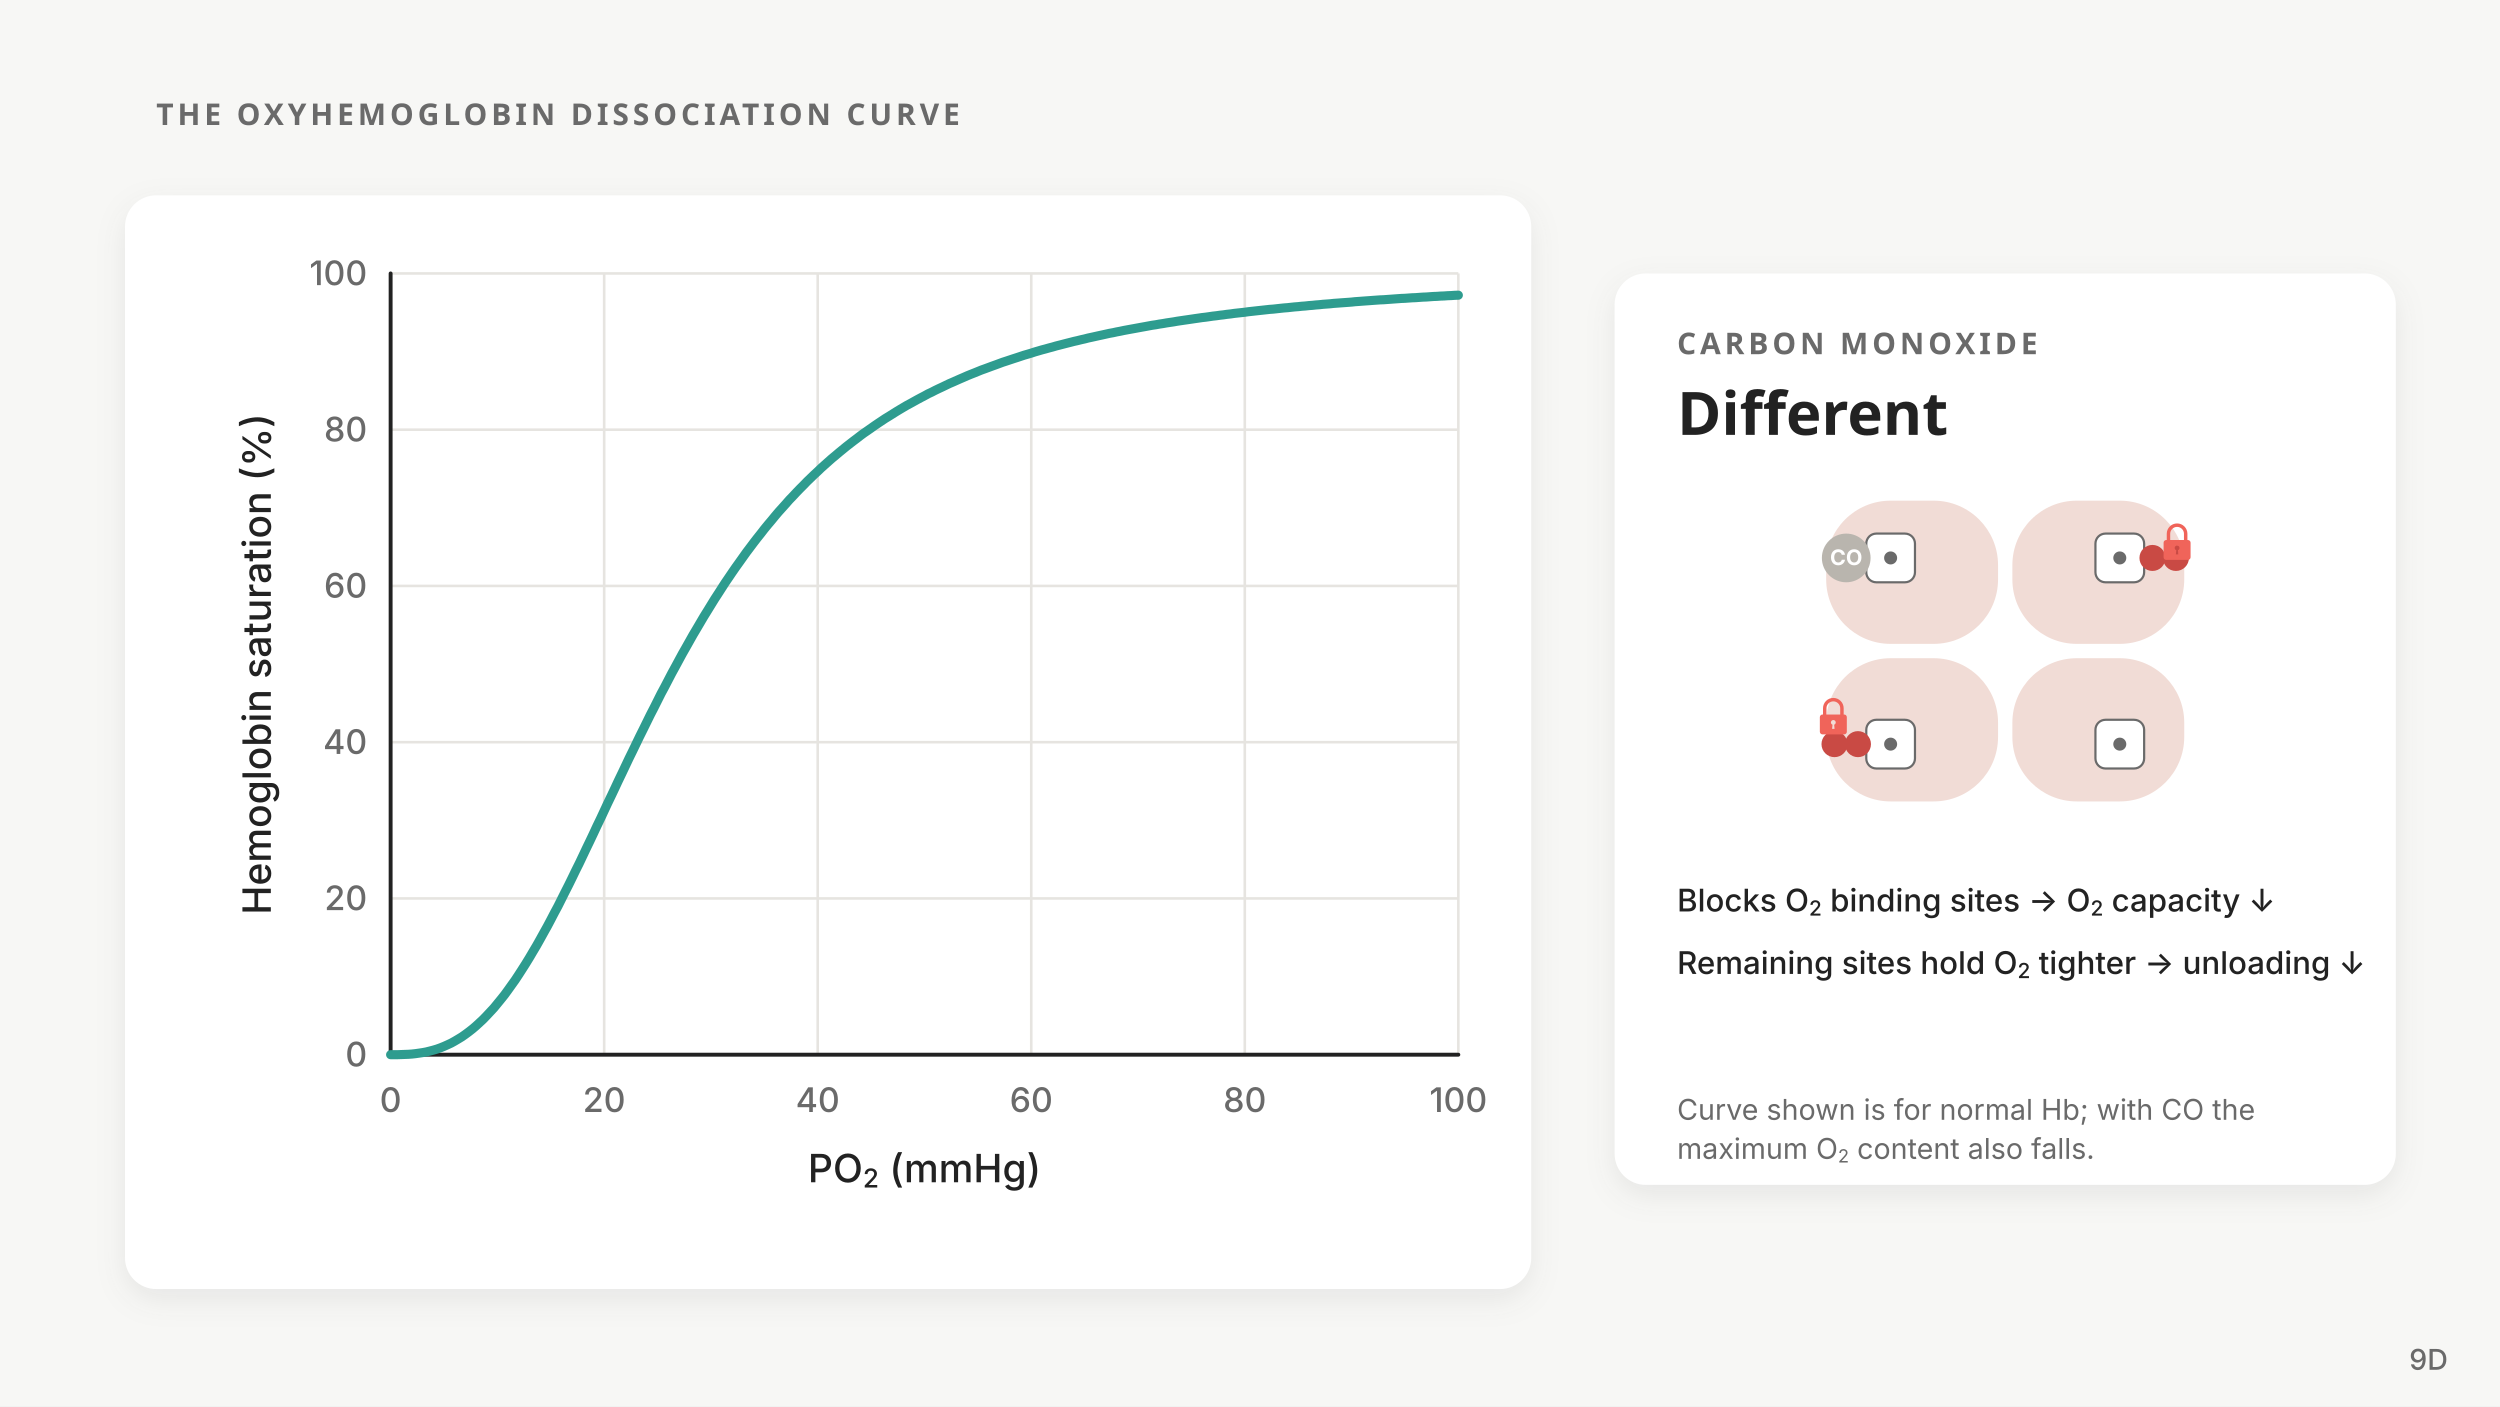
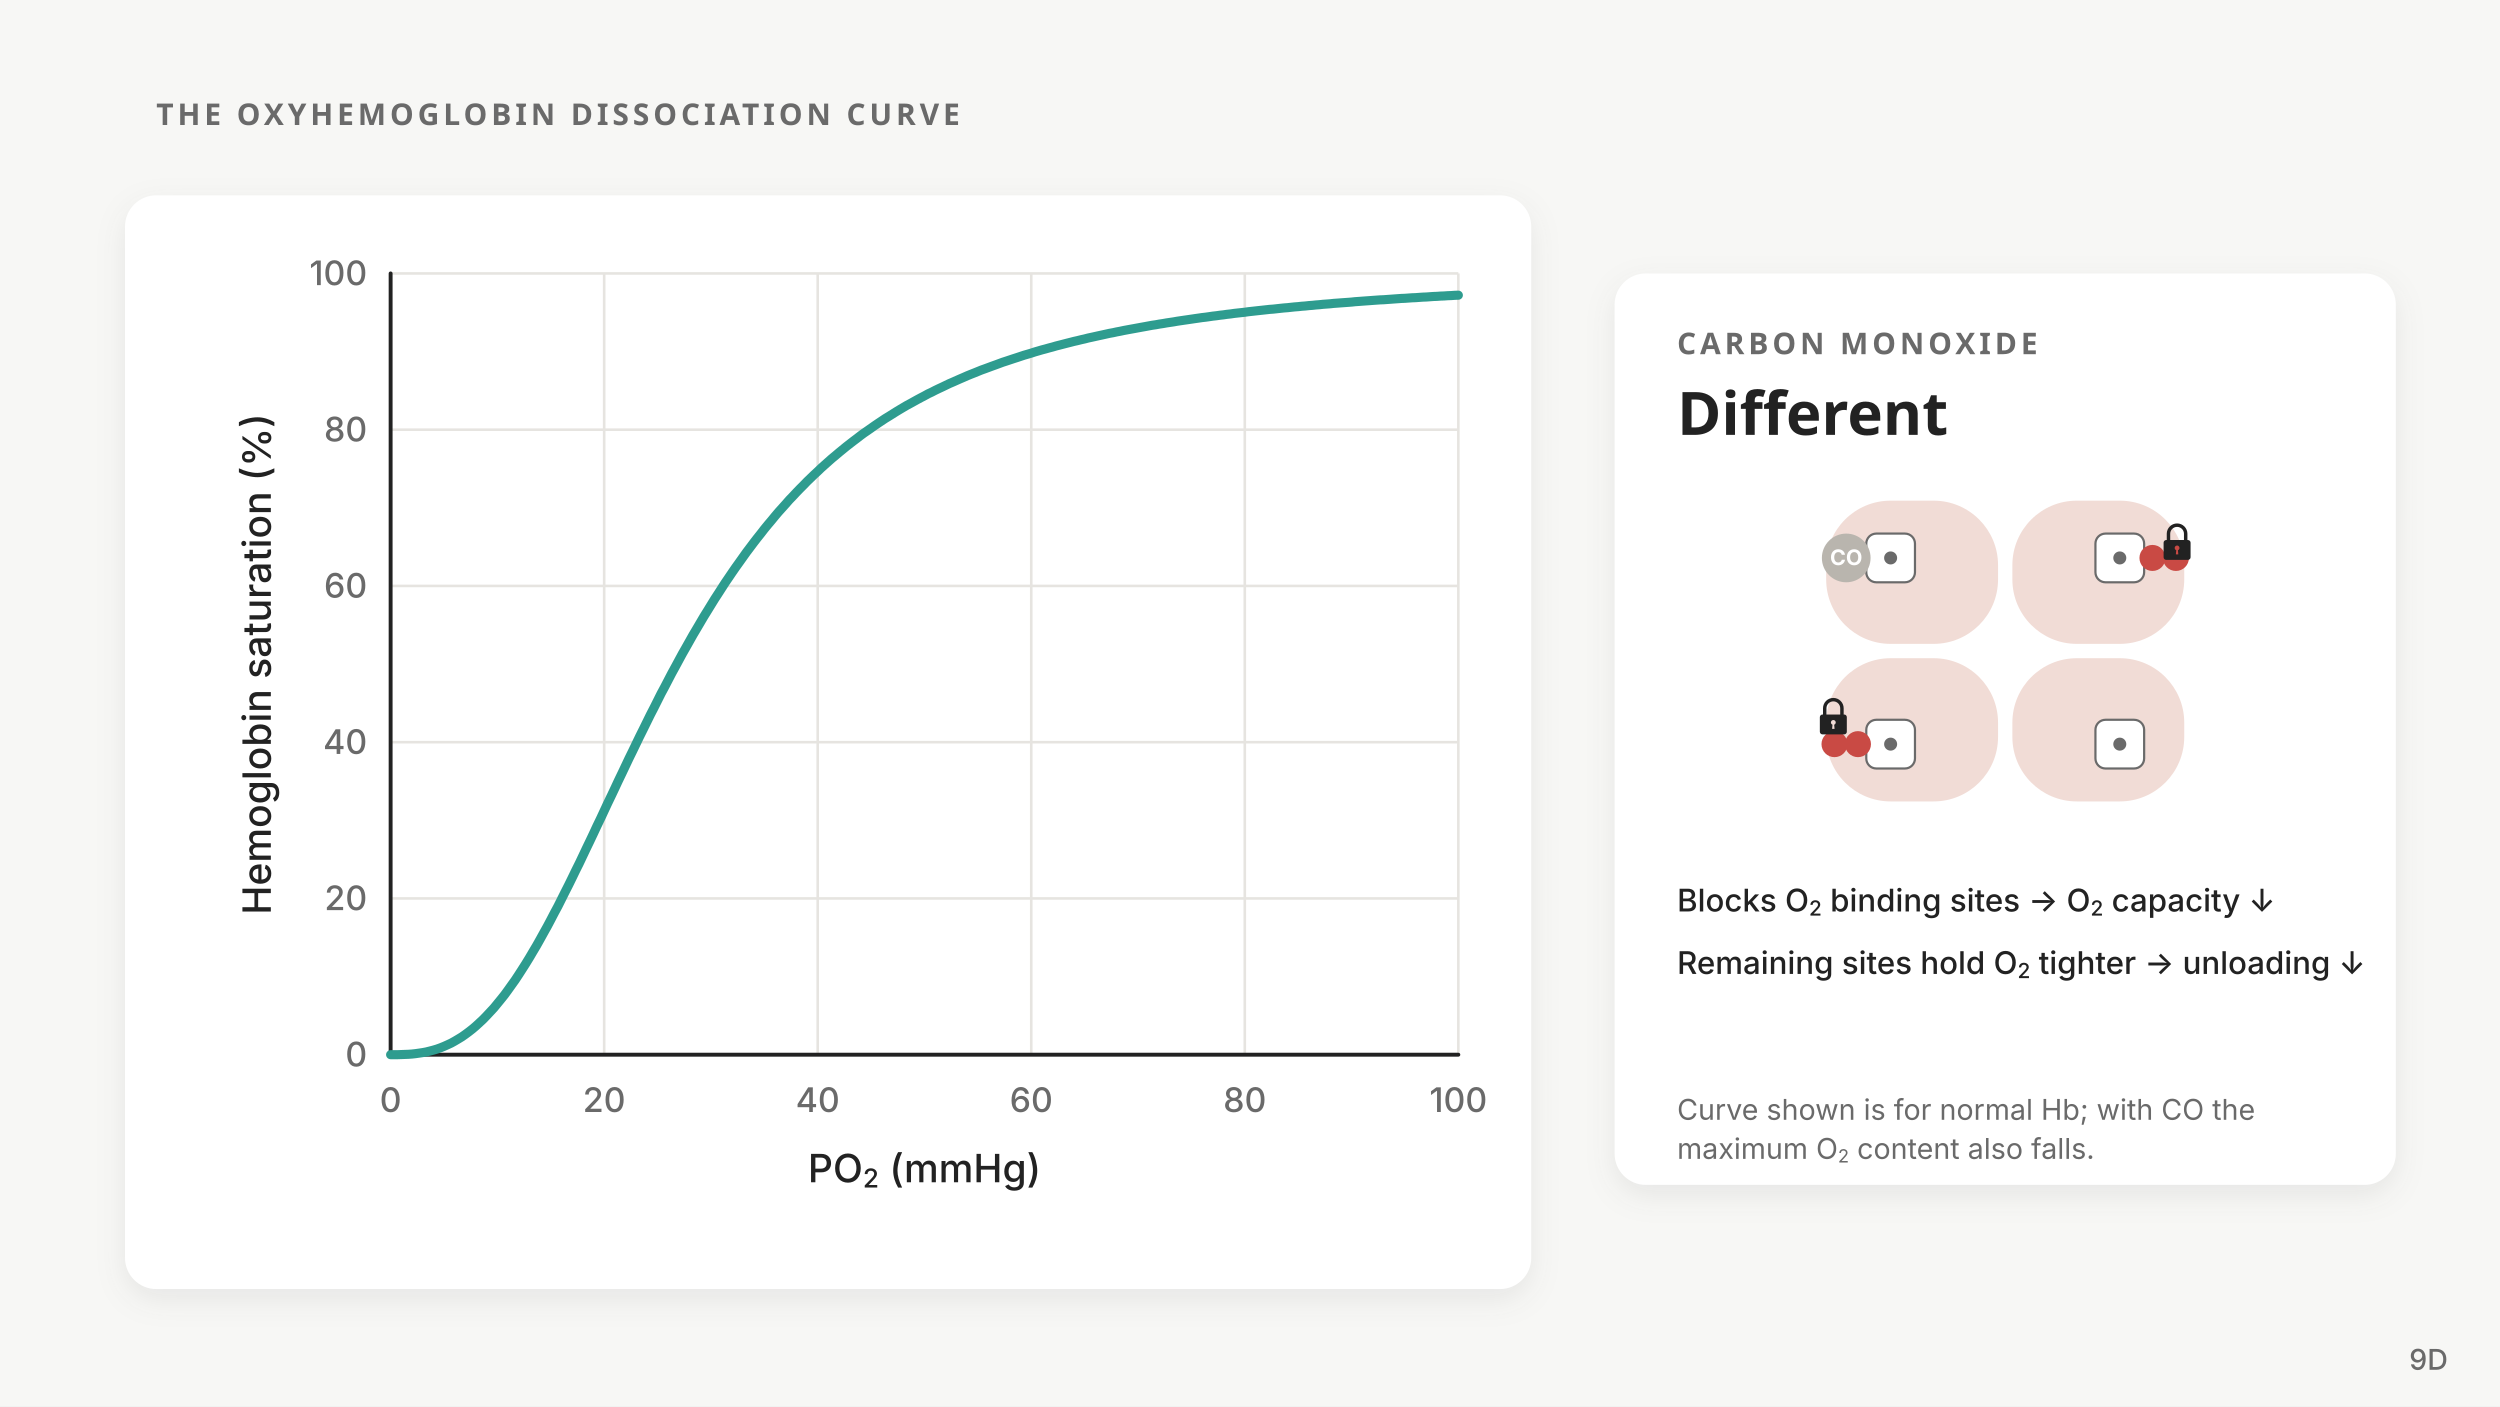
<svg xmlns="http://www.w3.org/2000/svg" width="1920" height="1080" viewBox="0 0 1920 1080">
  <defs>
    <filter id="soft" x="-20%" y="-20%" width="140%" height="160%">
      <feGaussianBlur stdDeviation="12" />
    </filter>
  </defs>
  <g id="Background_x2F_Fill">
    <rect width="1920" height="1080" fill="#F7F7F5" />
  </g>
  <g id="Header_x2F_Kicker">
    <text x="120.0" y="96.0" text-anchor="start" style="font-family:Manrope;font-size:23px;font-weight:700;letter-spacing:3px" fill="#6A6A6A">THE OXYHEMOGLOBIN DISSOCIATION CURVE</text>
  </g>
  <g id="Background_x2F_Stage">
    <rect x="96" y="158" width="1080" height="840" rx="24" fill="#222222" opacity="0.08" filter="url(#soft)" />
    <rect x="96" y="150" width="1080" height="840" rx="24" fill="#FFFFFF" />
  </g>
  <g id="Graph_x2F_Grid">
    <line x1="300.0" y1="210" x2="300.0" y2="810" stroke="#E6E4E0" stroke-width="2" />
    <line x1="300" y1="810.0" x2="1120" y2="810.0" stroke="#E6E4E0" stroke-width="2" />
    <line x1="464.0" y1="210" x2="464.0" y2="810" stroke="#E6E4E0" stroke-width="2" />
    <line x1="300" y1="690.0" x2="1120" y2="690.0" stroke="#E6E4E0" stroke-width="2" />
    <line x1="628.0" y1="210" x2="628.0" y2="810" stroke="#E6E4E0" stroke-width="2" />
    <line x1="300" y1="570.0" x2="1120" y2="570.0" stroke="#E6E4E0" stroke-width="2" />
    <line x1="792.0" y1="210" x2="792.0" y2="810" stroke="#E6E4E0" stroke-width="2" />
    <line x1="300" y1="450.0" x2="1120" y2="450.0" stroke="#E6E4E0" stroke-width="2" />
    <line x1="956.0" y1="210" x2="956.0" y2="810" stroke="#E6E4E0" stroke-width="2" />
    <line x1="300" y1="330.0" x2="1120" y2="330.0" stroke="#E6E4E0" stroke-width="2" />
    <line x1="1120.0" y1="210" x2="1120.0" y2="810" stroke="#E6E4E0" stroke-width="2" />
    <line x1="300" y1="210.0" x2="1120" y2="210.0" stroke="#E6E4E0" stroke-width="2" />
  </g>
  <g id="Graph_x2F_Axes">
    <line x1="300" y1="810" x2="1120" y2="810" stroke="#222222" stroke-width="3" stroke-linecap="round" />
    <text x="300.0" y="854.0" text-anchor="middle" style="font-family:Inter;font-size:26px;font-weight:500" fill="#6A6A6A">0</text>
    <text x="464.0" y="854.0" text-anchor="middle" style="font-family:Inter;font-size:26px;font-weight:500" fill="#6A6A6A">20</text>
    <text x="628.0" y="854.0" text-anchor="middle" style="font-family:Inter;font-size:26px;font-weight:500" fill="#6A6A6A">40</text>
    <text x="792.0" y="854.0" text-anchor="middle" style="font-family:Inter;font-size:26px;font-weight:500" fill="#6A6A6A">60</text>
    <text x="956.0" y="854.0" text-anchor="middle" style="font-family:Inter;font-size:26px;font-weight:500" fill="#6A6A6A">80</text>
    <text x="1120.0" y="854.0" text-anchor="middle" style="font-family:Inter;font-size:26px;font-weight:500" fill="#6A6A6A">100</text>
    <text x="710.0" y="908.0" text-anchor="middle" style="font-family:Inter;font-size:30px;font-weight:500" fill="#222222">PO<tspan font-size="20" baseline-shift="sub">2</tspan> (mmHg)</text>
    <line x1="300" y1="210" x2="300" y2="810" stroke="#222222" stroke-width="3" stroke-linecap="round" />
    <text x="282.0" y="819.0" text-anchor="end" style="font-family:Inter;font-size:26px;font-weight:500" fill="#6A6A6A">0</text>
    <text x="282.0" y="699.0" text-anchor="end" style="font-family:Inter;font-size:26px;font-weight:500" fill="#6A6A6A">20</text>
    <text x="282.0" y="579.0" text-anchor="end" style="font-family:Inter;font-size:26px;font-weight:500" fill="#6A6A6A">40</text>
    <text x="282.0" y="459.0" text-anchor="end" style="font-family:Inter;font-size:26px;font-weight:500" fill="#6A6A6A">60</text>
    <text x="282.0" y="339.0" text-anchor="end" style="font-family:Inter;font-size:26px;font-weight:500" fill="#6A6A6A">80</text>
    <text x="282.0" y="219.0" text-anchor="end" style="font-family:Inter;font-size:26px;font-weight:500" fill="#6A6A6A">100</text>
    <text transform="translate(208,510.0) rotate(-90)" text-anchor="middle" style="font-family:Inter;font-size:30px;font-weight:500" fill="#222222">Hemoglobin saturation (%)</text>
  </g>
  <g id="Curves_x2F_Normal">
    <path d="M300.0,810.0 L302.7,810.0 L305.5,810.0 L308.2,809.9 L310.9,809.8 L313.7,809.7 L316.4,809.5 L319.1,809.2 L321.9,808.8 L324.6,808.4 L327.3,807.9 L330.1,807.2 L332.8,806.5 L335.5,805.7 L338.3,804.7 L341.0,803.6 L343.7,802.4 L346.5,801.1 L349.2,799.6 L351.9,798.0 L354.7,796.3 L357.4,794.4 L360.1,792.4 L362.9,790.2 L365.6,787.9 L368.3,785.4 L371.1,782.8 L373.8,780.0 L376.5,777.1 L379.3,774.1 L382.0,770.8 L384.7,767.5 L387.5,764.0 L390.2,760.3 L392.9,756.5 L395.7,752.6 L398.4,748.5 L401.1,744.3 L403.9,739.9 L406.6,735.5 L409.3,730.9 L412.1,726.2 L414.8,721.4 L417.5,716.5 L420.3,711.5 L423.0,706.4 L425.7,701.2 L428.5,696.0 L431.2,690.6 L433.9,685.2 L436.7,679.7 L439.4,674.2 L442.1,668.6 L444.9,663.0 L447.6,657.3 L450.3,651.6 L453.1,645.8 L455.8,640.1 L458.5,634.3 L461.3,628.5 L464.0,622.7 L466.7,616.9 L469.5,611.1 L472.2,605.4 L474.9,599.6 L477.7,593.8 L480.4,588.1 L483.1,582.4 L485.9,576.7 L488.6,571.1 L491.3,565.5 L494.1,559.9 L496.8,554.4 L499.5,548.9 L502.3,543.5 L505.0,538.1 L507.7,532.7 L510.5,527.5 L513.2,522.3 L515.9,517.1 L518.7,512.0 L521.4,507.0 L524.1,502.0 L526.9,497.1 L529.6,492.3 L532.3,487.5 L535.1,482.8 L537.8,478.2 L540.5,473.6 L543.3,469.1 L546.0,464.7 L548.7,460.3 L551.5,456.0 L554.2,451.8 L556.9,447.6 L559.7,443.5 L562.4,439.5 L565.1,435.6 L567.9,431.7 L570.6,427.9 L573.3,424.1 L576.1,420.4 L578.8,416.8 L581.5,413.3 L584.3,409.8 L587.0,406.3 L589.7,403.0 L592.5,399.7 L595.2,396.4 L597.9,393.2 L600.7,390.1 L603.4,387.1 L606.1,384.0 L608.9,381.1 L611.6,378.2 L614.3,375.4 L617.1,372.6 L619.8,369.8 L622.5,367.2 L625.3,364.5 L628.0,362.0 L630.7,359.4 L633.5,356.9 L636.2,354.5 L638.9,352.1 L641.7,349.8 L644.4,347.5 L647.1,345.3 L649.9,343.0 L652.6,340.9 L655.3,338.8 L658.1,336.7 L660.8,334.6 L663.5,332.6 L666.3,330.7 L669.0,328.8 L671.7,326.9 L674.5,325.0 L677.2,323.2 L679.9,321.4 L682.7,319.7 L685.4,318.0 L688.1,316.3 L690.9,314.6 L693.6,313.0 L696.3,311.4 L699.1,309.9 L701.8,308.4 L704.5,306.9 L707.3,305.4 L710.0,304.0 L712.7,302.5 L715.5,301.2 L718.2,299.8 L720.9,298.5 L723.7,297.2 L726.4,295.9 L729.1,294.6 L731.9,293.4 L734.6,292.2 L737.3,291.0 L740.1,289.8 L742.8,288.6 L745.5,287.5 L748.3,286.4 L751.0,285.3 L753.7,284.2 L756.5,283.2 L759.2,282.2 L761.9,281.2 L764.7,280.2 L767.4,279.2 L770.1,278.2 L772.9,277.3 L775.6,276.4 L778.3,275.5 L781.1,274.6 L783.8,273.7 L786.5,272.8 L789.3,272.0 L792.0,271.2 L794.7,270.3 L797.5,269.5 L800.2,268.7 L802.9,268.0 L805.7,267.2 L808.4,266.5 L811.1,265.7 L813.9,265.0 L816.6,264.3 L819.3,263.6 L822.1,262.9 L824.8,262.2 L827.5,261.6 L830.3,260.9 L833.0,260.3 L835.7,259.6 L838.5,259.0 L841.2,258.4 L843.9,257.8 L846.7,257.2 L849.4,256.6 L852.1,256.0 L854.9,255.5 L857.6,254.9 L860.3,254.4 L863.1,253.8 L865.8,253.3 L868.5,252.8 L871.3,252.3 L874.0,251.8 L876.7,251.3 L879.5,250.8 L882.2,250.3 L884.9,249.8 L887.7,249.4 L890.4,248.9 L893.1,248.5 L895.9,248.0 L898.6,247.6 L901.3,247.2 L904.1,246.7 L906.8,246.3 L909.5,245.9 L912.3,245.5 L915.0,245.1 L917.7,244.7 L920.5,244.3 L923.2,243.9 L925.9,243.6 L928.7,243.2 L931.4,242.8 L934.1,242.5 L936.9,242.1 L939.6,241.8 L942.3,241.4 L945.1,241.1 L947.8,240.7 L950.5,240.4 L953.3,240.1 L956.0,239.8 L958.7,239.4 L961.5,239.1 L964.2,238.8 L966.9,238.5 L969.7,238.2 L972.4,237.9 L975.1,237.6 L977.9,237.4 L980.6,237.1 L983.3,236.8 L986.1,236.5 L988.8,236.3 L991.5,236.0 L994.3,235.7 L997.0,235.5 L999.7,235.2 L1002.5,235.0 L1005.2,234.7 L1007.9,234.5 L1010.7,234.2 L1013.4,234.0 L1016.1,233.7 L1018.9,233.5 L1021.6,233.3 L1024.3,233.0 L1027.1,232.8 L1029.8,232.6 L1032.5,232.4 L1035.3,232.2 L1038.0,232.0 L1040.7,231.7 L1043.5,231.5 L1046.2,231.3 L1048.9,231.1 L1051.7,230.9 L1054.4,230.7 L1057.1,230.5 L1059.9,230.3 L1062.6,230.2 L1065.3,230.0 L1068.1,229.8 L1070.8,229.6 L1073.5,229.4 L1076.3,229.2 L1079.0,229.1 L1081.7,228.9 L1084.5,228.7 L1087.2,228.6 L1089.9,228.4 L1092.7,228.2 L1095.4,228.1 L1098.1,227.9 L1100.9,227.7 L1103.6,227.6 L1106.3,227.4 L1109.1,227.3 L1111.8,227.1 L1114.5,227.0 L1117.3,226.8 L1120.0,226.7" fill="none" stroke="#2E9C8F" stroke-width="7" stroke-linecap="round" opacity="1" />
  </g>
  <g id="Panel_x2F_Card">
    <rect x="1240" y="218" width="600" height="700" rx="24" fill="#222222" opacity="0.08" filter="url(#soft)" />
    <rect x="1240" y="210" width="600" height="700" rx="24" fill="#FFFFFF" />
    <text x="1288.0" y="272.0" text-anchor="start" style="font-family:Manrope;font-size:23px;font-weight:700;letter-spacing:3px" fill="#6A6A6A">CARBON MONOXIDE</text>
    <text x="1288.0" y="334.0" text-anchor="start" style="font-family:Manrope;font-size:46px;font-weight:600" fill="#222222">Different</text>
  </g>
  <g id="Hb_x2F_COTetramer">
    <rect x="1402.5" y="384.5" width="132.0" height="110.0" rx="49.5" fill="#F1DCD6" />
    <rect x="1433.3" y="409.8" width="37.4" height="37.4" rx="7.7" fill="#FFFFFF" stroke="#6A6A6A" stroke-width="1.7" />
    <circle cx="1452.0" cy="428.5" r="5.0" fill="#6A6A6A" />
    <circle cx="1417.9" cy="428.5" r="18.7" fill="#B9B5AE" />
    <text x="1417.9" y="434.0" text-anchor="middle" style="font-family:Inter;font-size:16.5px;font-weight:700" fill="#FFFFFF">CO</text>
    <rect x="1545.5" y="384.5" width="132.0" height="110.0" rx="49.5" fill="#F1DCD6" />
    <rect x="1609.3" y="409.8" width="37.4" height="37.4" rx="7.7" fill="#FFFFFF" stroke="#6A6A6A" stroke-width="1.7" />
    <circle cx="1628.0" cy="428.5" r="5.0" fill="#6A6A6A" />
    <g>
      <circle cx="1653.1" cy="428.5" r="10" fill="#C94A44" />
      <circle cx="1671.1" cy="428.5" r="10" fill="#C94A44" />
    </g>
    <rect x="1402.5" y="505.5" width="132.0" height="110.0" rx="49.5" fill="#F1DCD6" />
    <rect x="1433.3" y="552.8" width="37.4" height="37.4" rx="7.7" fill="#FFFFFF" stroke="#6A6A6A" stroke-width="1.7" />
    <circle cx="1452.0" cy="571.5" r="5.0" fill="#6A6A6A" />
    <g>
      <circle cx="1408.9" cy="571.5" r="10" fill="#C94A44" />
      <circle cx="1426.9" cy="571.5" r="10" fill="#C94A44" />
    </g>
    <rect x="1545.5" y="505.5" width="132.0" height="110.0" rx="49.5" fill="#F1DCD6" />
    <rect x="1609.3" y="552.8" width="37.4" height="37.4" rx="7.7" fill="#FFFFFF" stroke="#6A6A6A" stroke-width="1.7" />
    <circle cx="1628.0" cy="571.5" r="5.0" fill="#6A6A6A" />
  </g>
  <g id="Lock_x2F_Grip 1">
-     <path transform="translate(1661.64,402.00) scale(0.01916) translate(-2430.0,-295.21)" d="M3405.31,960.21h-20.36V709.39c0-55.88-10.96-110.13-32.58-161.24c-20.86-49.33-50.72-93.61-88.73-131.63 c-38.02-38.02-82.3-67.87-131.63-88.73c-51.11-21.62-105.36-32.58-161.24-32.58c-55.88,0-110.13,10.96-161.24,32.58 c-49.33,20.86-93.61,50.72-131.63,88.73c-38.02,38.01-67.87,82.3-88.73,131.63c-21.62,51.11-32.58,105.35-32.58,161.24v250.82 h-20.35c-58.68,0-106.24,47.56-106.24,106.23v584.07c0,58.68,47.56,106.24,106.24,106.24h869.07c58.67,0,106.23-47.56,106.23-106.24 v-584.07C3511.54,1007.78,3463.98,960.21,3405.31,960.21z M2695.14,709.39c0-151.99,123.65-275.64,275.64-275.64 c151.99,0,275.64,123.65,275.64,275.64v250.82h-551.27V709.39z M3004.83,1368.68c4.94,55.64,9.89,111.29,14.83,166.94h-97.78 c5-55.63,10.01-111.25,15.01-166.88c-36.72-13.74-62.87-49.13-62.87-90.65c0-53.43,43.31-96.74,96.74-96.74s96.76,43.31,96.76,96.74 C3067.52,1319.54,3041.46,1354.9,3004.83,1368.68z" fill="#F0645A" />
+     <path transform="translate(1661.64,402.00) scale(0.01916) translate(-2430.0,-295.21)" d="M3405.31,960.21h-20.36V709.39c0-55.88-10.96-110.13-32.58-161.24c-20.86-49.33-50.72-93.61-88.73-131.63 c-38.02-38.02-82.3-67.87-131.63-88.73c-51.11-21.62-105.36-32.58-161.24-32.58c-55.88,0-110.13,10.96-161.24,32.58 c-49.33,20.86-93.61,50.72-131.63,88.73c-38.02,38.01-67.87,82.3-88.73,131.63c-21.62,51.11-32.58,105.35-32.58,161.24v250.82 h-20.35c-58.68,0-106.24,47.56-106.24,106.23v584.07c0,58.68,47.56,106.24,106.24,106.24h869.07c58.67,0,106.23-47.56,106.23-106.24 v-584.07C3511.54,1007.78,3463.98,960.21,3405.31,960.21z M2695.14,709.39c0-151.99,123.65-275.64,275.64-275.64 c151.99,0,275.64,123.65,275.64,275.64v250.82h-551.27V709.39z M3004.83,1368.68c4.94,55.64,9.89,111.29,14.83,166.94h-97.78 c5-55.63,10.01-111.25,15.01-166.88c-36.72-13.74-62.87-49.13-62.87-90.65c0-53.43,43.31-96.74,96.74-96.74s96.76,43.31,96.76,96.74 C3067.52,1319.54,3041.46,1354.9,3004.83,1368.68z" fill="#222222" />
  </g>
  <g id="Lock_x2F_Grip 2">
-     <path transform="translate(1397.64,536.00) scale(0.01916) translate(-2430.0,-295.21)" d="M3405.31,960.21h-20.36V709.39c0-55.88-10.96-110.13-32.58-161.24c-20.86-49.33-50.72-93.61-88.73-131.63 c-38.02-38.02-82.3-67.87-131.63-88.73c-51.11-21.62-105.36-32.58-161.24-32.58c-55.88,0-110.13,10.96-161.24,32.58 c-49.33,20.86-93.61,50.72-131.63,88.73c-38.02,38.01-67.87,82.3-88.73,131.63c-21.62,51.11-32.58,105.35-32.58,161.24v250.82 h-20.35c-58.68,0-106.24,47.56-106.24,106.23v584.07c0,58.68,47.56,106.24,106.24,106.24h869.07c58.67,0,106.23-47.56,106.23-106.24 v-584.07C3511.54,1007.78,3463.98,960.21,3405.31,960.21z M2695.14,709.39c0-151.99,123.65-275.64,275.64-275.64 c151.99,0,275.64,123.65,275.64,275.64v250.82h-551.27V709.39z M3004.83,1368.68c4.94,55.64,9.89,111.29,14.83,166.94h-97.78 c5-55.63,10.01-111.25,15.01-166.88c-36.72-13.74-62.87-49.13-62.87-90.65c0-53.43,43.31-96.74,96.74-96.74s96.76,43.31,96.76,96.74 C3067.52,1319.54,3041.46,1354.9,3004.83,1368.68z" fill="#F0645A" />
+     <path transform="translate(1397.64,536.00) scale(0.01916) translate(-2430.0,-295.21)" d="M3405.31,960.21h-20.36V709.39c0-55.88-10.96-110.13-32.58-161.24c-20.86-49.33-50.72-93.61-88.73-131.63 c-38.02-38.02-82.3-67.87-131.63-88.73c-51.11-21.62-105.36-32.58-161.24-32.58c-55.88,0-110.13,10.96-161.24,32.58 c-49.33,20.86-93.61,50.72-131.63,88.73c-38.02,38.01-67.87,82.3-88.73,131.63c-21.62,51.11-32.58,105.35-32.58,161.24v250.82 h-20.35c-58.68,0-106.24,47.56-106.24,106.23v584.07c0,58.68,47.56,106.24,106.24,106.24h869.07c58.67,0,106.23-47.56,106.23-106.24 v-584.07C3511.54,1007.78,3463.98,960.21,3405.31,960.21z M2695.14,709.39c0-151.99,123.65-275.64,275.64-275.64 c151.99,0,275.64,123.65,275.64,275.64v250.82h-551.27V709.39z M3004.83,1368.68c4.94,55.64,9.89,111.29,14.83,166.94h-97.78 c5-55.63,10.01-111.25,15.01-166.88c-36.72-13.74-62.87-49.13-62.87-90.65c0-53.43,43.31-96.74,96.74-96.74s96.76,43.31,96.76,96.74 C3067.52,1319.54,3041.46,1354.9,3004.83,1368.68z" fill="#222222" />
  </g>
  <g id="Panel_x2F_Lines">
    <text x="1288.0" y="700.0" text-anchor="start" style="font-family:Inter;font-size:24px;font-weight:500" fill="#222222">Blocks O<tspan font-size="16" baseline-shift="sub">2</tspan> binding sites → O<tspan font-size="16" baseline-shift="sub">2</tspan> capacity ↓</text>
    <text x="1288.0" y="748.0" text-anchor="start" style="font-family:Inter;font-size:24px;font-weight:500" fill="#222222">Remaining sites hold O<tspan font-size="16" baseline-shift="sub">2</tspan> tighter → unloading ↓</text>
  </g>
  <g id="Footnote_x2F_Text">
    <text x="1288.0" y="860.0" text-anchor="start" style="font-family:Inter;font-size:22px;font-weight:400" fill="#6A6A6A">Curve shown is for normal Hb; with CO the</text>
    <text x="1288.0" y="890.0" text-anchor="start" style="font-family:Inter;font-size:22px;font-weight:400" fill="#6A6A6A">maximum O<tspan font-size="14" baseline-shift="sub">2</tspan> content also falls.</text>
  </g>
  <g id="Meta_x2F_BeatID">
    <text x="1880.0" y="1052.0" text-anchor="end" style="font-family:Inter;font-size:22px;font-weight:500" fill="#6A6A6A">9D</text>
  </g>
</svg>
